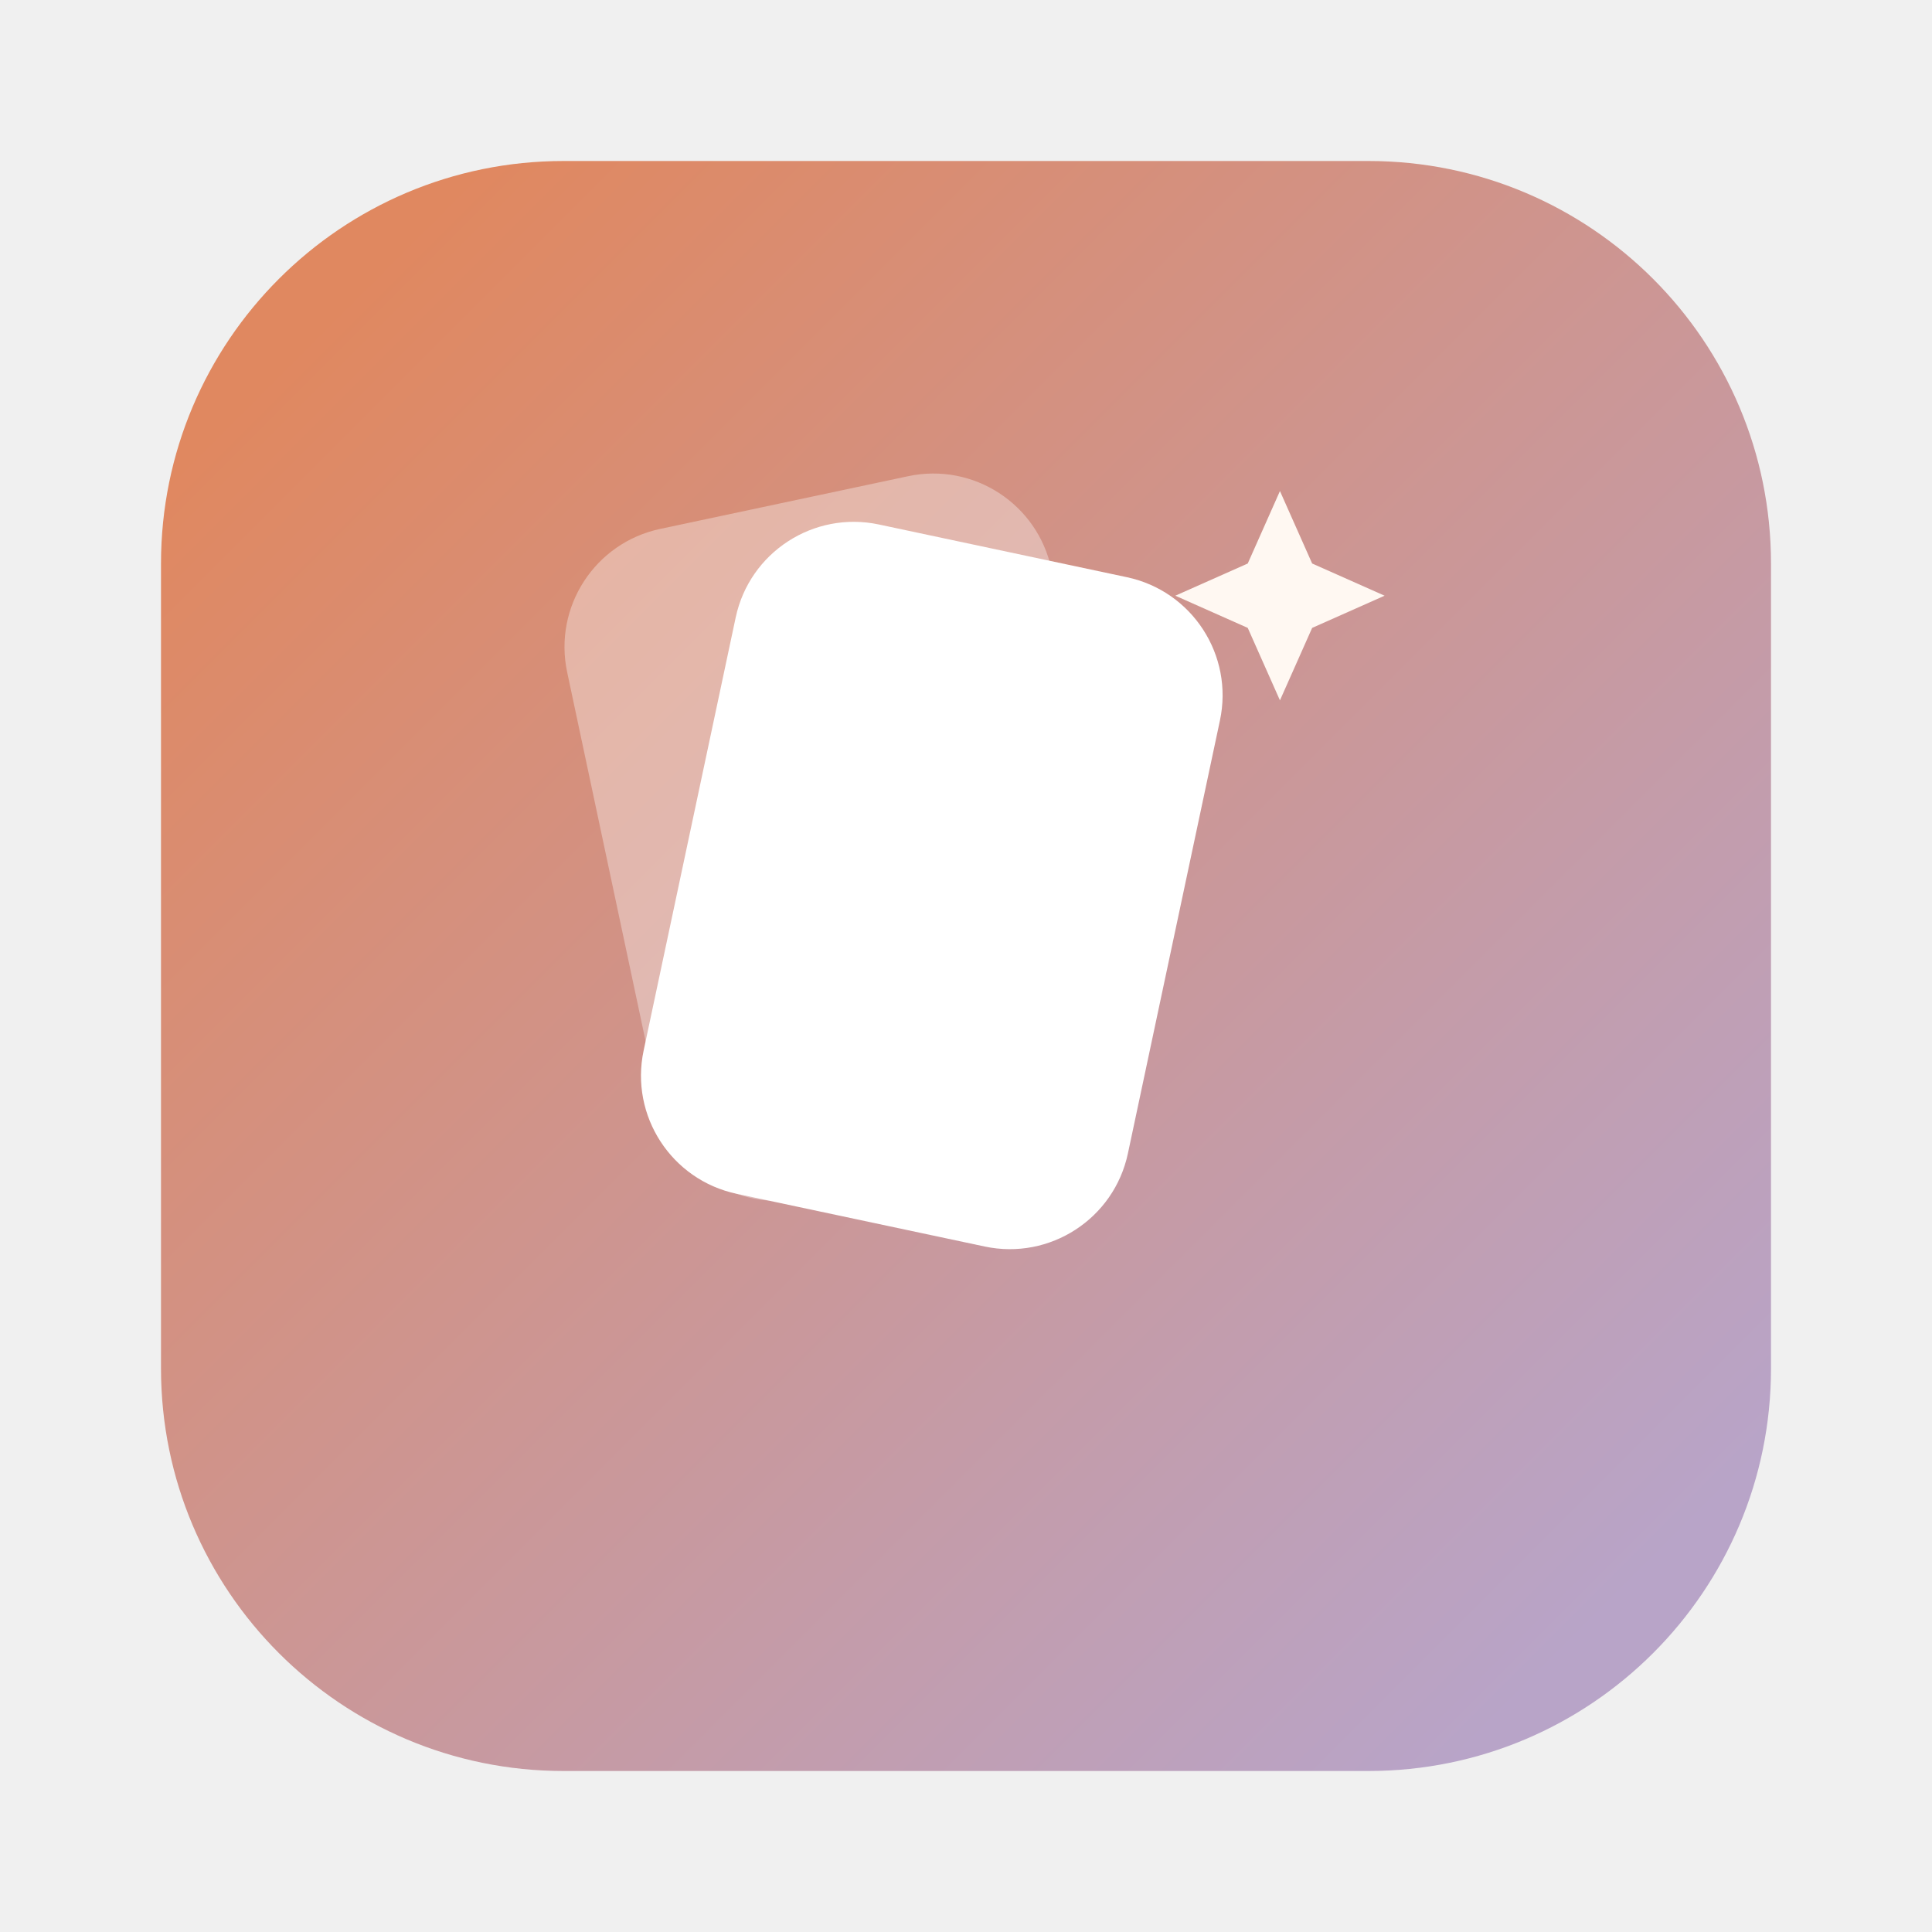
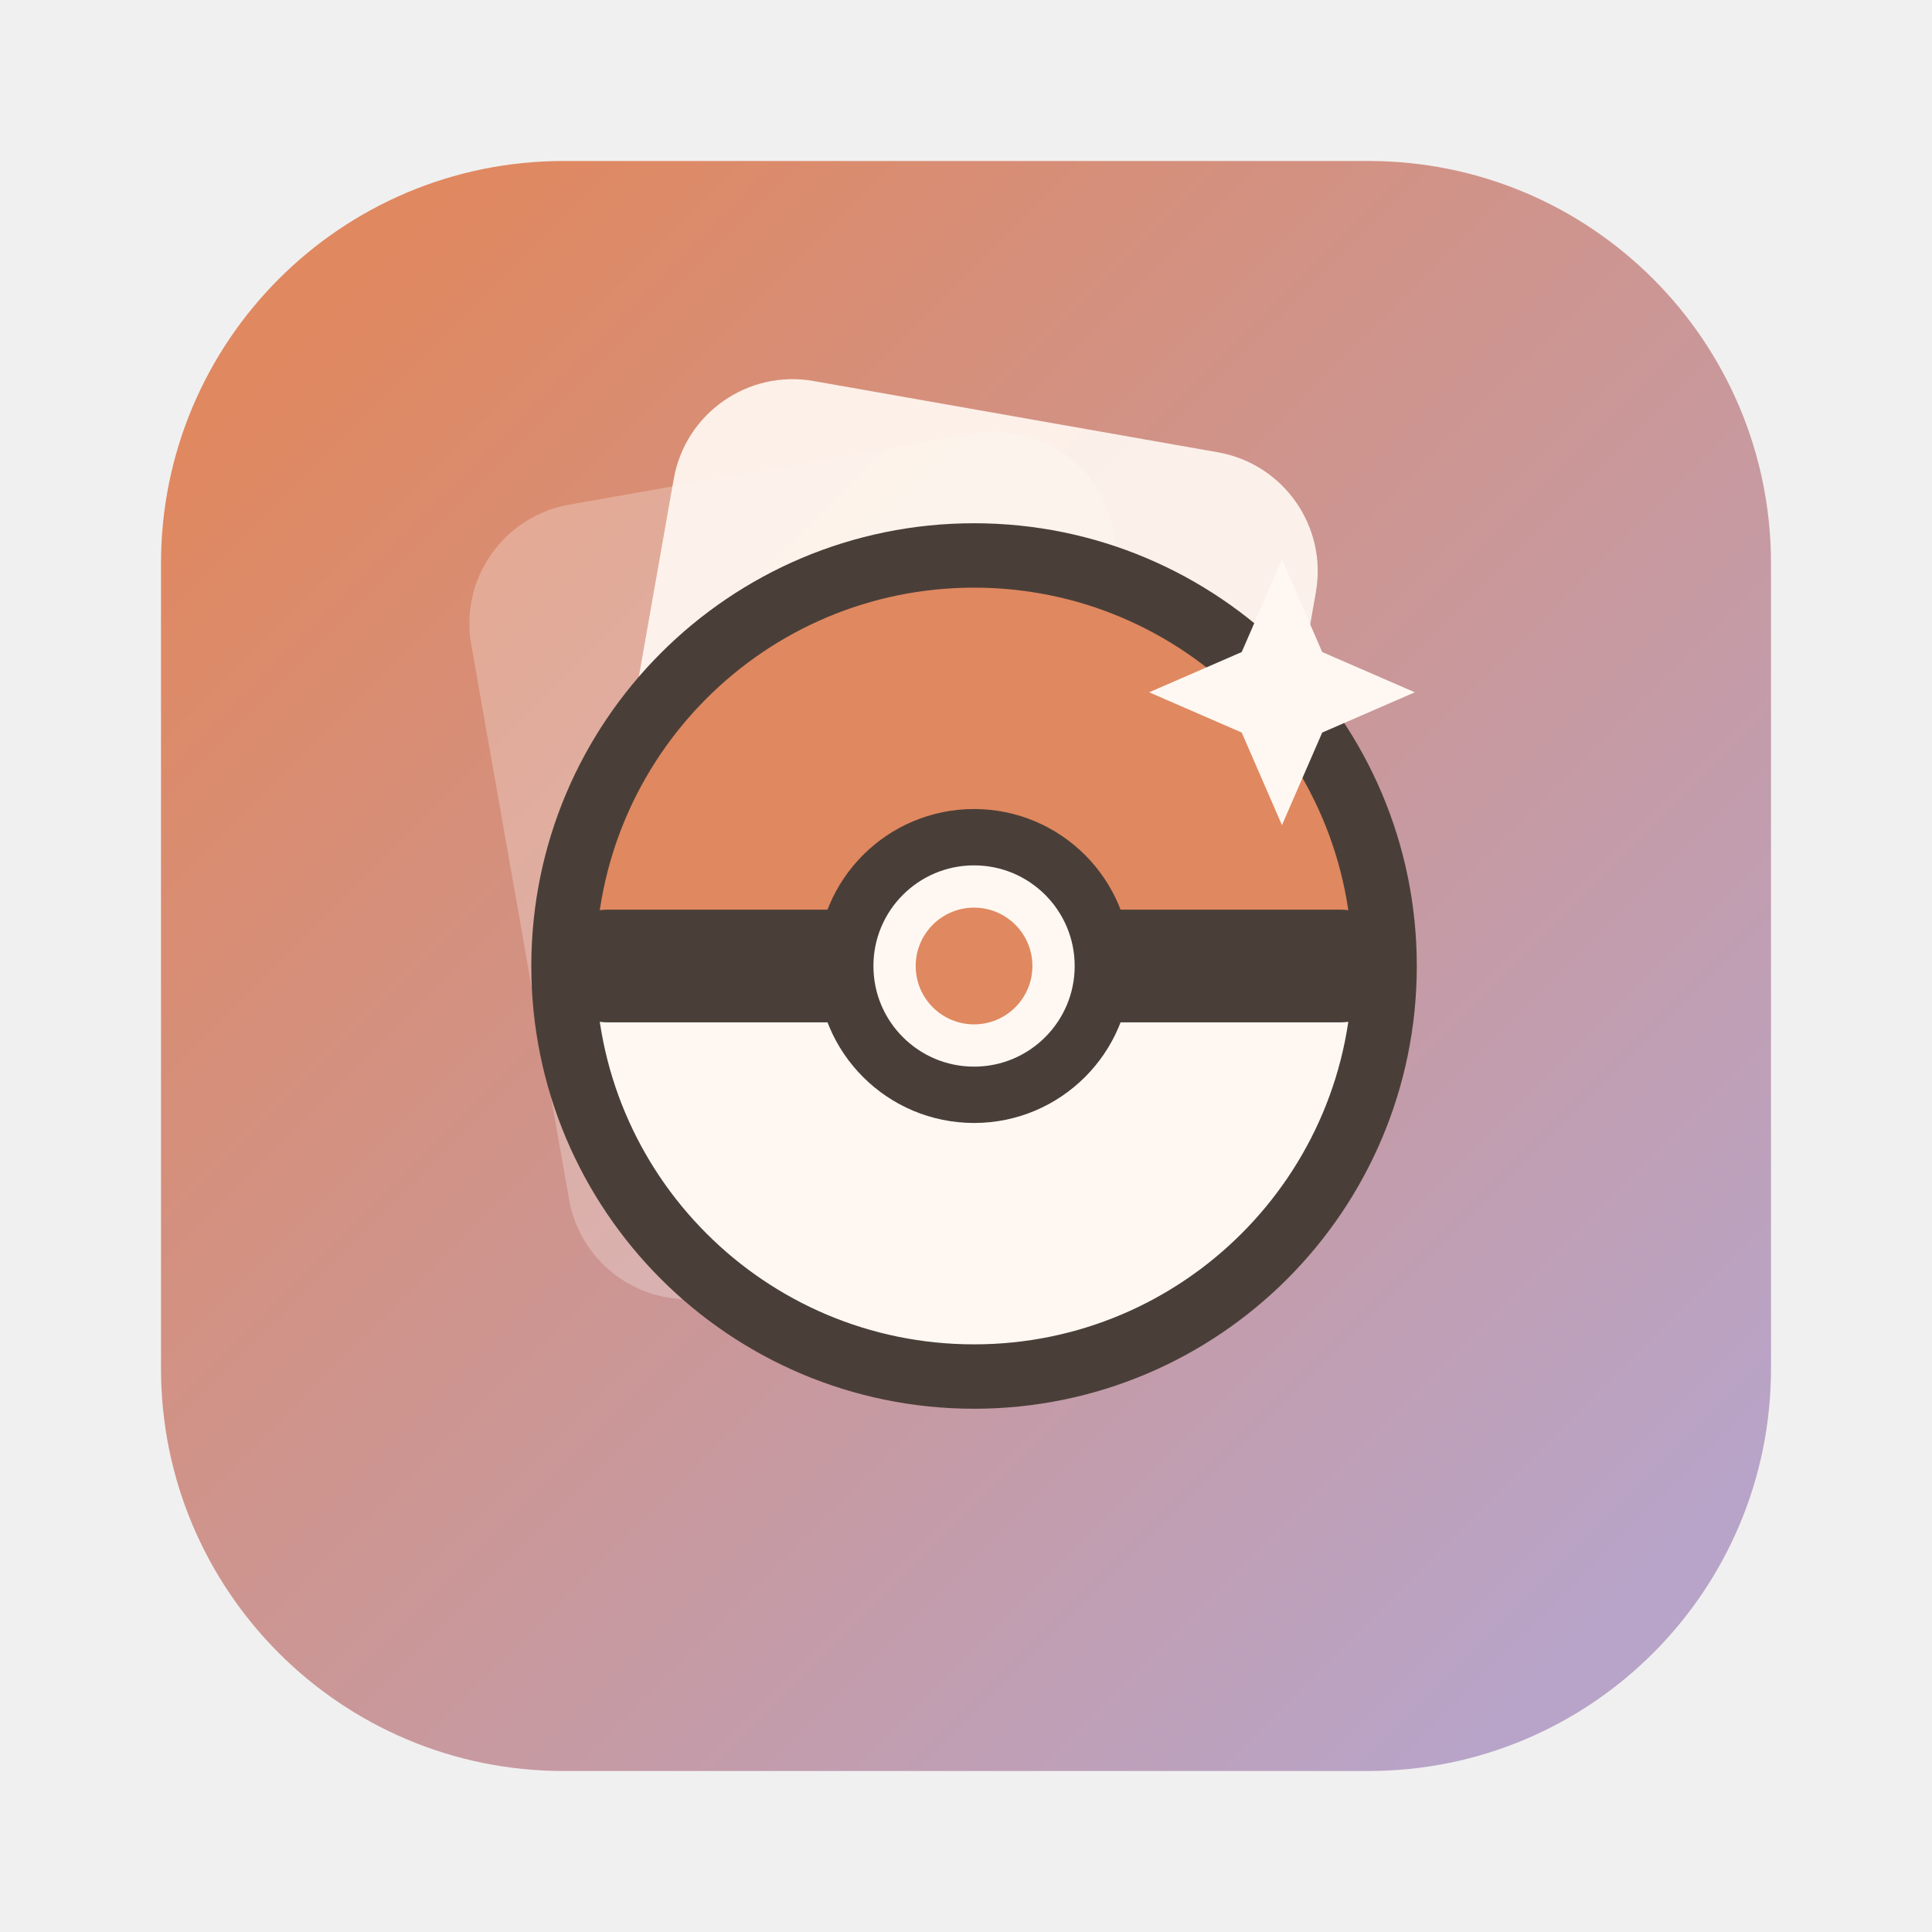
<svg xmlns="http://www.w3.org/2000/svg" width="48" height="48" viewBox="0 0 48 48" fill="none">
  <defs>
    <linearGradient id="bg" x1="8" y1="8" x2="40" y2="40" gradientUnits="userSpaceOnUse">
      <stop offset="0%" stop-color="#e08860" />
      <stop offset="100%" stop-color="#b8a4c8" />
    </linearGradient>
+     <clipPath id="ball-clip">
+       <circle cx="24.2" cy="24" r="10.2" />
+     </clipPath>
  </defs>
  <rect x="4" y="4" width="40" height="40" rx="10" fill="url(#bg)" />
-   <rect x="15.1" y="12.3" width="12.3" height="17" rx="3" transform="rotate(-12 21.25 20.8)" fill="rgba(255,255,255,0.35)" />
-   <rect x="17" y="13.5" width="12.3" height="17" rx="3" transform="rotate(12 23.15 22)" fill="#fff" />
-   <path d="M31.8 12.2l.8 1.8 1.8.8-1.8.8-.8 1.8-.8-1.8-1.8-.8 1.8-.8z" fill="#fff8f2" />
+   <rect x="12.8" y="11.5" width="16.2" height="20" rx="3" transform="rotate(-10 20.9 21.5)" fill="rgba(255,255,255,0.26)" />
+   <rect x="15.4" y="10.2" width="16.2" height="20" rx="3" transform="rotate(10 23.5 20.2)" fill="#fff8f2" fill-opacity="0.92" />
+   <g clip-path="url(#ball-clip)">
+     <rect x="14" y="13.8" width="20.4" height="10.2" fill="#e08860" />
+     <rect x="14" y="24" width="20.4" height="10.2" fill="#fff8f2" />
+   </g>
+   <circle cx="24.2" cy="24" r="10.2" fill="none" stroke="#4a3f38" stroke-width="1.6" />
+   <rect x="13.7" y="22.6" width="21" height="2.8" rx="1.4" fill="#4a3f38" />
+   <circle cx="24.2" cy="24" r="3.2" fill="#fff8f2" stroke="#4a3f38" stroke-width="1.4" />
+   <circle cx="24.2" cy="24" r="1.45" fill="#e08860" />
+   <path d="M31.85 13.9l1 2.3 2.3 1-2.3 1-1 2.3-1-2.3-2.3-1 2.3-1z" fill="#fff8f2" />
</svg>
